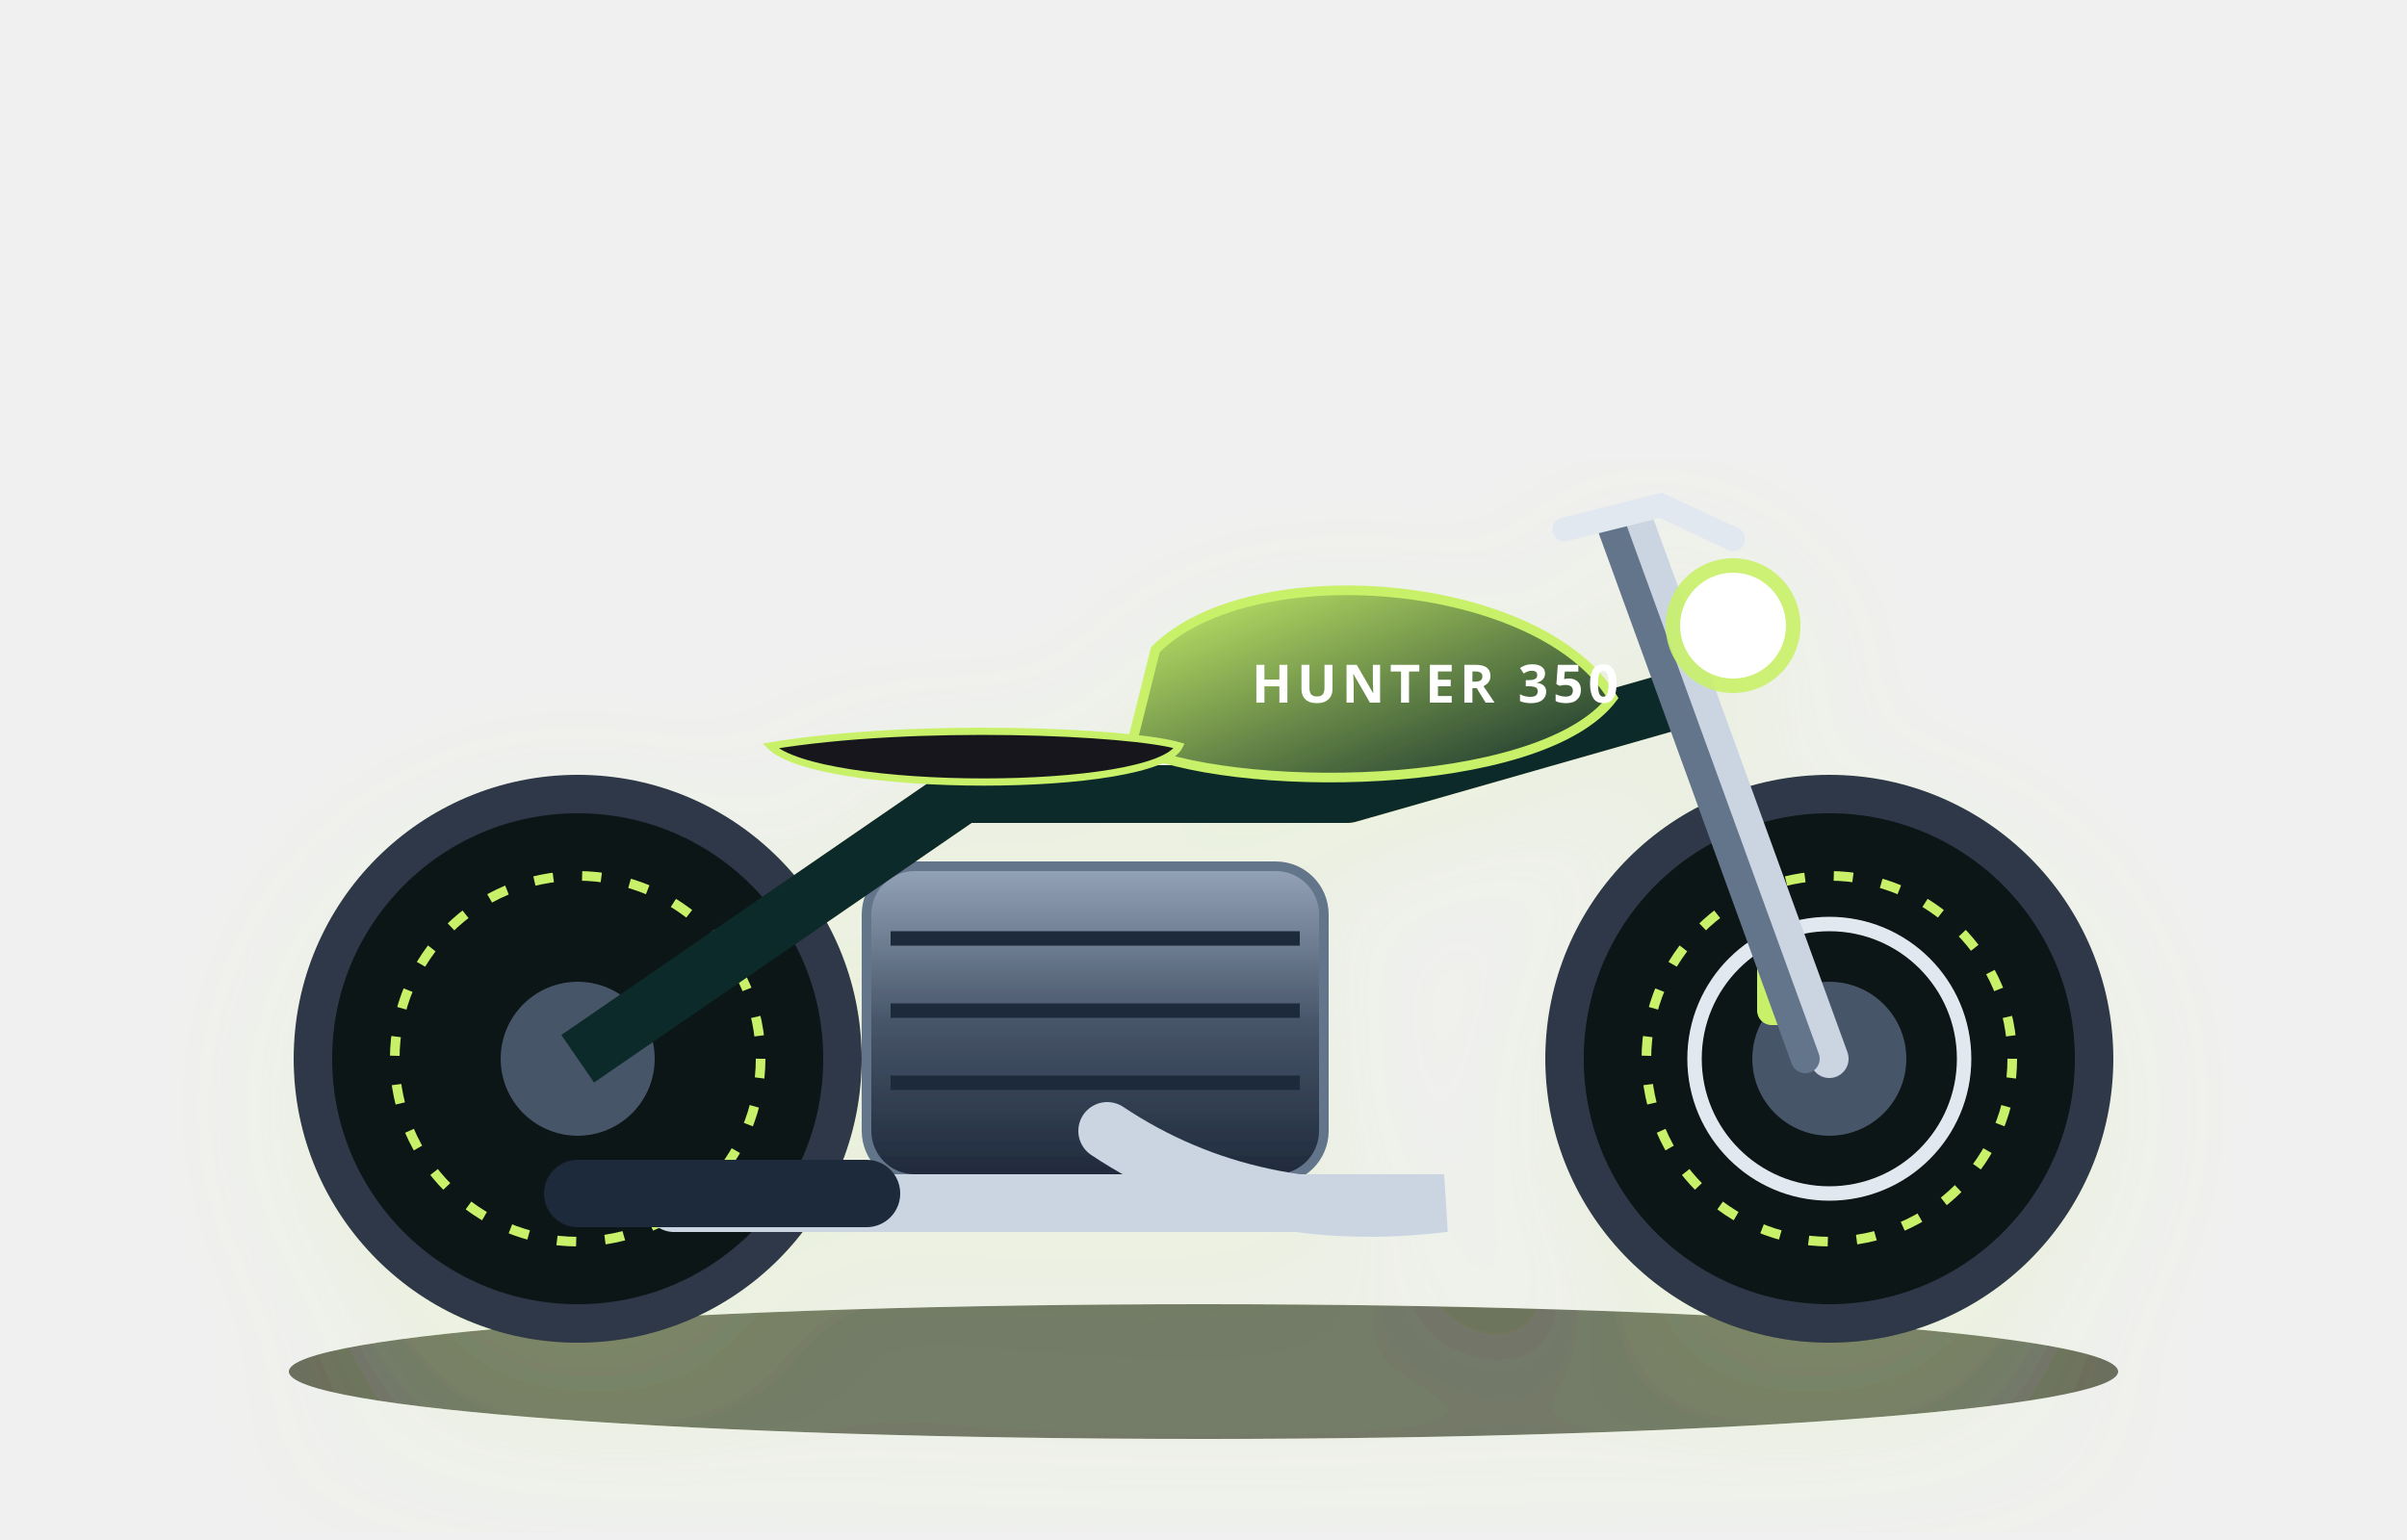
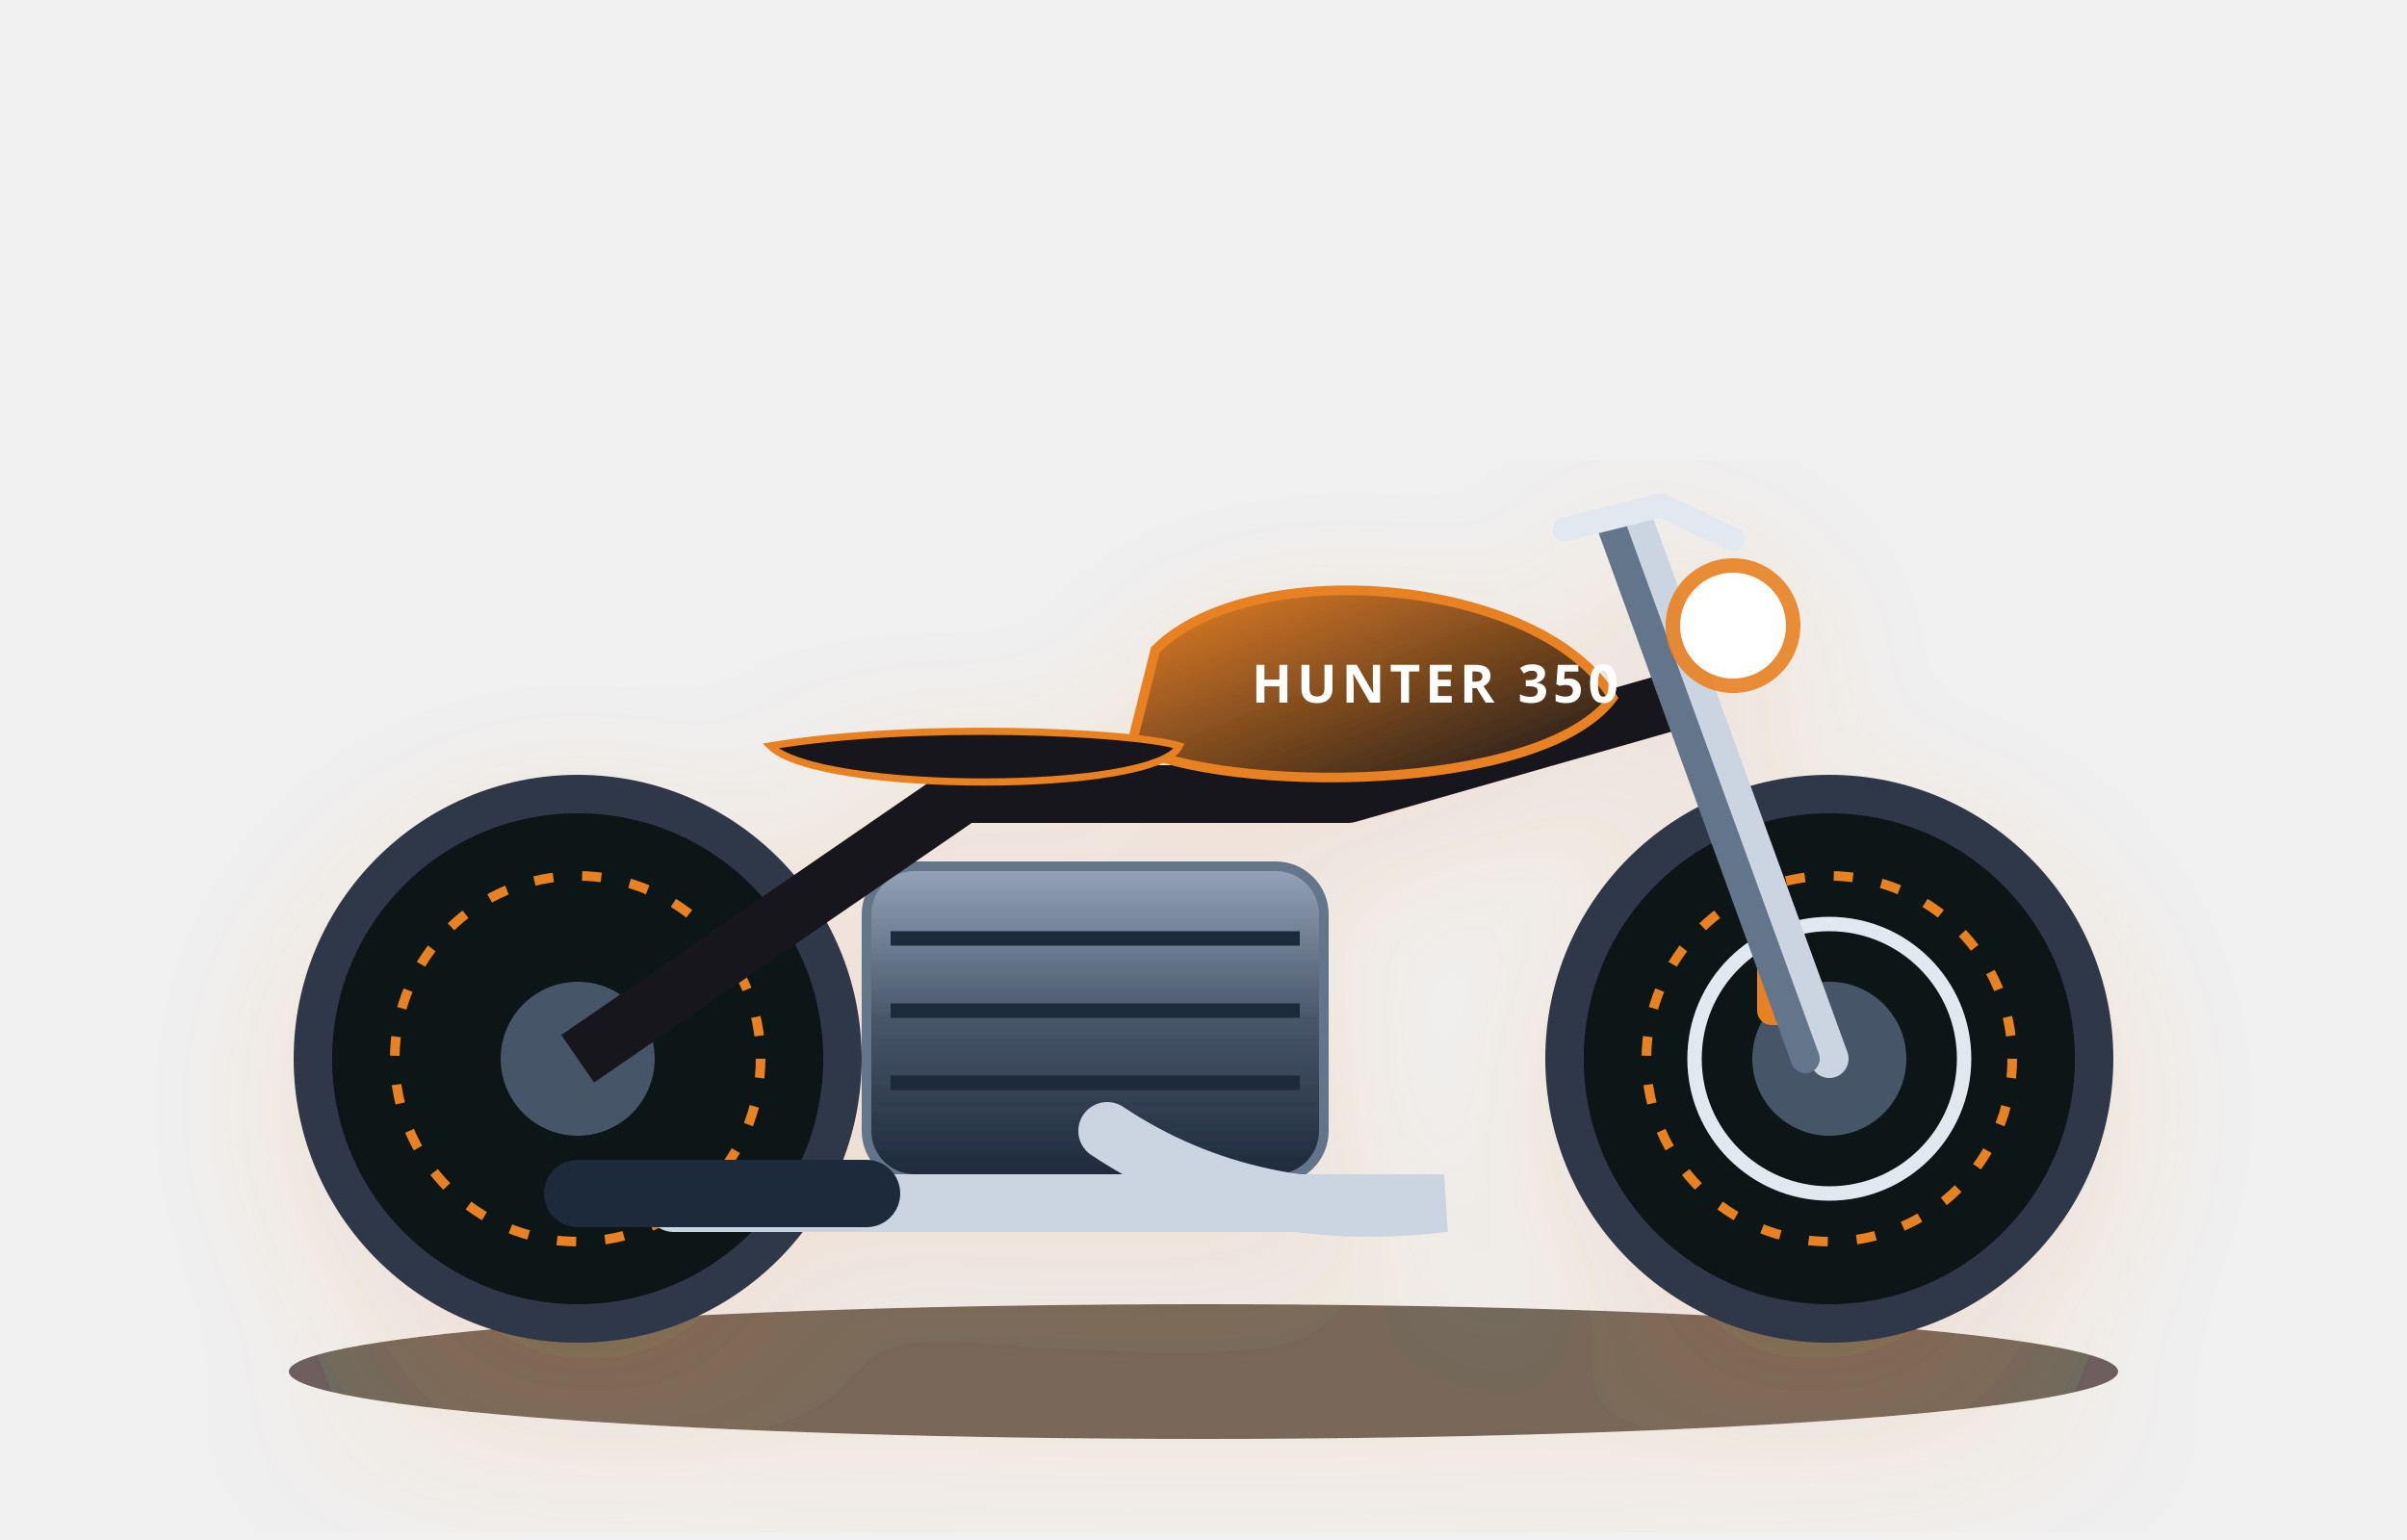
<svg xmlns="http://www.w3.org/2000/svg" viewBox="0 0 500 320" width="100%" height="100%">
  <defs>
    <linearGradient id="tankHunter" x1="0%" y1="0%" x2="100%" y2="100%">
-       <stop offset="0%" stop-color="#C8F169" />
-       <stop offset="100%" stop-color="#102A2A" />
+       <stop offset="0%" stop-color="#E88124" />
+       <stop offset="100%" stop-color="#16161A" />
    </linearGradient>
    <linearGradient id="metalGrad" x1="0%" y1="0%" x2="0%" y2="100%">
      <stop offset="0%" stop-color="#94A3B8" />
      <stop offset="50%" stop-color="#475569" />
      <stop offset="100%" stop-color="#1E293B" />
    </linearGradient>
    <filter id="bikeGlow">
-       <feDropShadow dx="0" dy="10" stdDeviation="15" flood-color="#C8F169" flood-opacity="0.15" />
+       <feDropShadow dx="0" dy="10" stdDeviation="15" flood-color="#E88124" flood-opacity="0.15" />
    </filter>
  </defs>
  <g filter="url(#bikeGlow)">
    <ellipse cx="250" cy="285" rx="190" ry="14" fill="#000000" opacity="0.6" />
    <circle cx="120" cy="220" r="55" fill="#0B1313" stroke="#2D3748" stroke-width="8" />
-     <circle cx="120" cy="220" r="38" fill="none" stroke="#C8F169" stroke-width="2" stroke-dasharray="4 6" />
+     <circle cx="120" cy="220" r="38" fill="none" stroke="#E88124" stroke-width="2" stroke-dasharray="4 6" />
    <circle cx="120" cy="220" r="16" fill="#475569" />
    <circle cx="380" cy="220" r="55" fill="#0B1313" stroke="#2D3748" stroke-width="8" />
-     <circle cx="380" cy="220" r="38" fill="none" stroke="#C8F169" stroke-width="2" stroke-dasharray="4 6" />
+     <circle cx="380" cy="220" r="38" fill="none" stroke="#E88124" stroke-width="2" stroke-dasharray="4 6" />
    <circle cx="380" cy="220" r="16" fill="#475569" />
    <circle cx="380" cy="220" r="28" fill="none" stroke="#E2E8F0" stroke-width="3" />
-     <rect x="365" y="195" width="10" height="18" rx="3" fill="#C8F169" />
+     <rect x="365" y="195" width="10" height="18" rx="3" fill="#E88124" />
    <rect x="180" y="180" width="95" height="65" rx="10" fill="url(#metalGrad)" stroke="#64748B" stroke-width="2" />
    <line x1="185" y1="195" x2="270" y2="195" stroke="#1E293B" stroke-width="3" />
    <line x1="185" y1="210" x2="270" y2="210" stroke="#1E293B" stroke-width="3" />
    <line x1="185" y1="225" x2="270" y2="225" stroke="#1E293B" stroke-width="3" />
    <path d="M 230 235 Q 260 255, 300 250 L 140 250" fill="none" stroke="#CBD5E1" stroke-width="12" stroke-linecap="round" />
    <path d="M 120 248 L 180 248" stroke="#1E293B" stroke-width="14" stroke-linecap="round" />
-     <path d="M 120 220 L 200 165 L 280 165 L 350 145" fill="none" stroke="#102A2A" stroke-width="12" stroke-linejoin="round" />
+     <path d="M 120 220 L 200 165 L 280 165 L 350 145" fill="none" stroke="#16161A" stroke-width="12" stroke-linejoin="round" />
    <line x1="380" y1="220" x2="340" y2="110" stroke="#CBD5E1" stroke-width="8" stroke-linecap="round" />
    <line x1="375" y1="220" x2="335" y2="110" stroke="#64748B" stroke-width="6" stroke-linecap="round" />
-     <path d="M 240 135 C 260 115, 320 120, 335 145 C 320 165, 255 165, 235 155 Z" fill="url(#tankHunter)" stroke="#C8F169" stroke-width="2" />
+     <path d="M 240 135 C 260 115, 320 120, 335 145 C 320 165, 255 165, 235 155 Z" fill="url(#tankHunter)" stroke="#E88124" stroke-width="2" />
    <text x="260" y="146" font-family="Space Grotesk, sans-serif" font-weight="900" font-size="11" fill="#FFFFFF" letter-spacing="1">HUNTER 350</text>
-     <path d="M 160 155 C 190 150, 235 152, 245 155 C 240 165, 170 165, 160 155 Z" fill="#18181B" stroke="#C8F169" stroke-width="1.5" />
-     <circle cx="360" cy="130" r="14" fill="#C8F169" opacity="0.9" />
+     <path d="M 160 155 C 190 150, 235 152, 245 155 C 240 165, 170 165, 160 155 Z" fill="#18181B" stroke="#E88124" stroke-width="1.5" />
+     <circle cx="360" cy="130" r="14" fill="#E88124" opacity="0.9" />
    <circle cx="360" cy="130" r="11" fill="#FFFFFF" />
    <path d="M 325 110 L 345 105 L 360 112" fill="none" stroke="#E2E8F0" stroke-width="5" stroke-linecap="round" />
  </g>
</svg>
